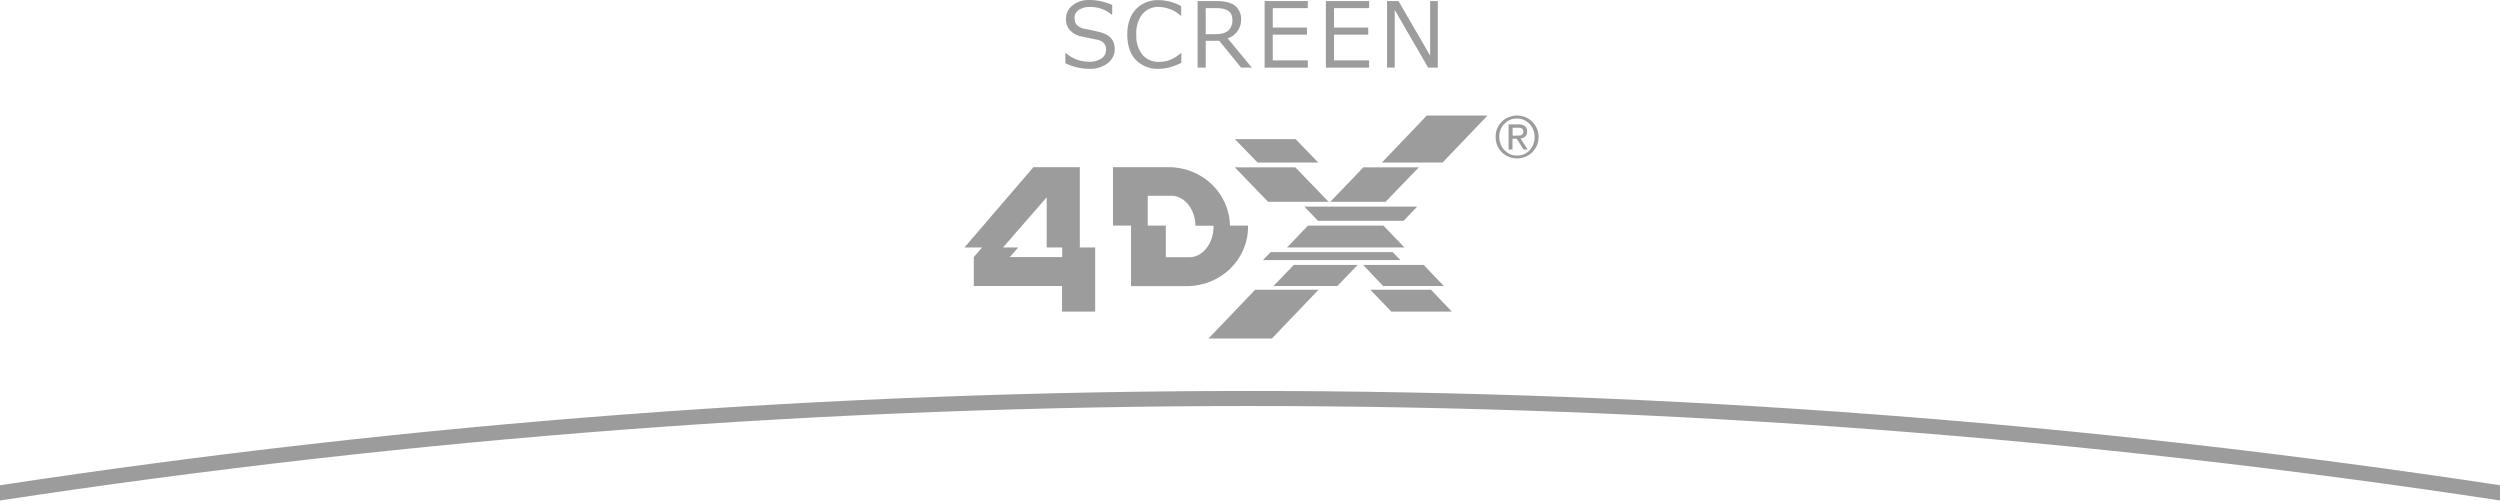
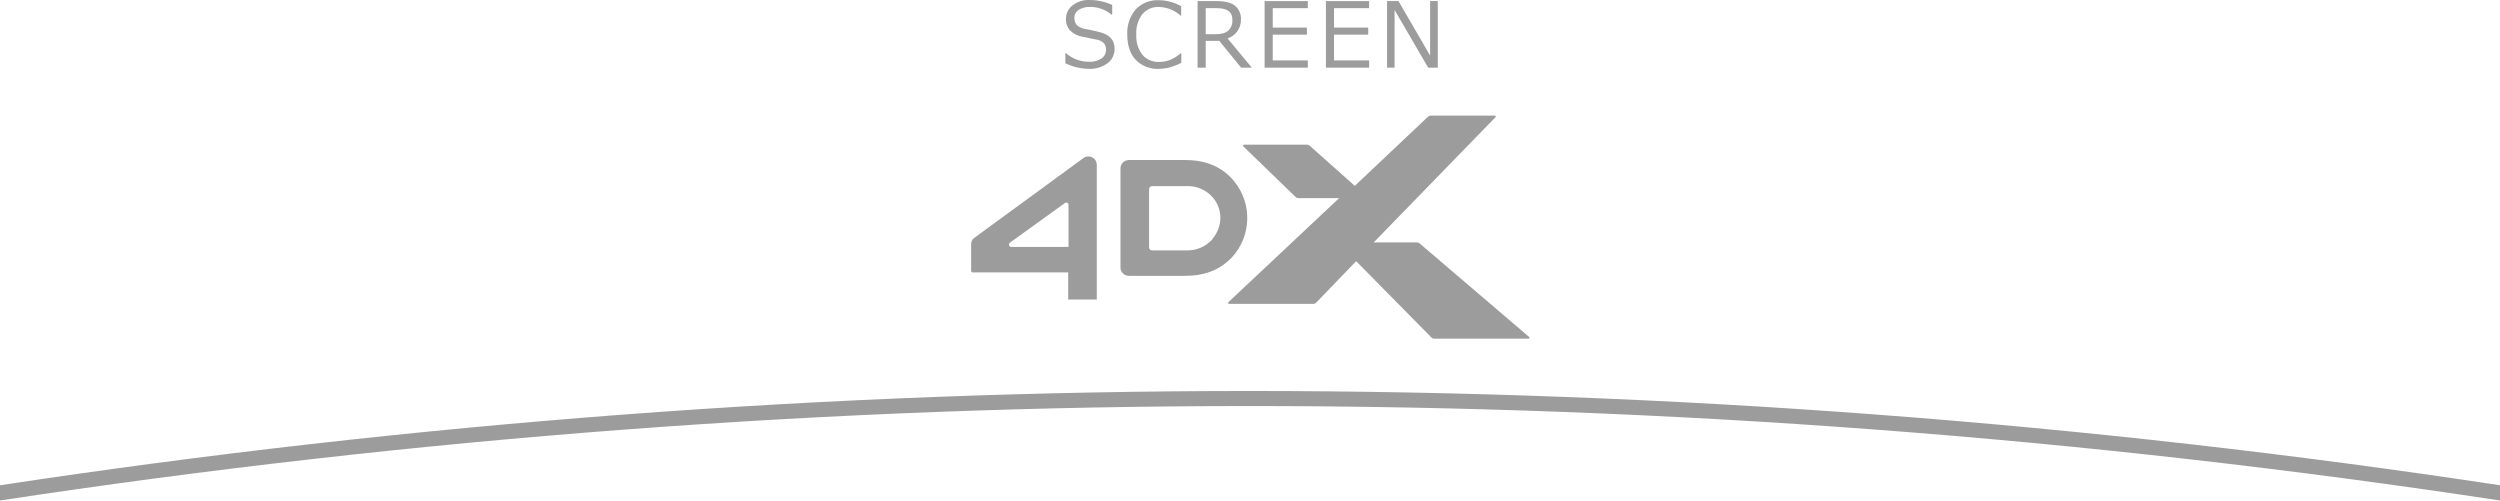
<svg xmlns="http://www.w3.org/2000/svg" viewBox="0 0 830 166.17">
  <defs>
    <style>.cls-1{fill:#9c9c9c;}</style>
  </defs>
  <g id="レイヤー_2" data-name="レイヤー 2">
-     <g id="_4DXのコピー" data-name="4DXのコピー">
-       <path class="cls-1" d="M361.5,22.85A18.49,18.49,0,0,1,353.7,21V17.65h.2a11.54,11.54,0,0,0,7.65,2.85,6.82,6.82,0,0,0,4.15-1.1,3.36,3.36,0,0,0,1.5-2.85,3.16,3.16,0,0,0-.65-2.15,4,4,0,0,0-2.2-1.2l-4.9-1a7.75,7.75,0,0,1-4.15-2.05,5.41,5.41,0,0,1-1.4-3.9,5.63,5.63,0,0,1,2.2-4.5A8.68,8.68,0,0,1,361.85,0a18.21,18.21,0,0,1,7.4,1.65v3.2h-.2a10.84,10.84,0,0,0-7.2-2.55,6.47,6.47,0,0,0-3.7,1A3,3,0,0,0,356.75,6c0,1.85,1,3,3.2,3.55,1.25.2,2.6.5,4.1.85a14.46,14.46,0,0,1,3.25,1.05,5.93,5.93,0,0,1,1.6,1.25,4.58,4.58,0,0,1,.9,1.6,6.22,6.22,0,0,1,.3,2A5.89,5.89,0,0,1,367.75,21,9.79,9.79,0,0,1,361.5,22.85Z" />
-       <path class="cls-1" d="M384.8,22.85a10.06,10.06,0,0,1-7.75-3c-1.85-2-2.8-4.8-2.8-8.4s1-6.35,2.85-8.4a10.06,10.06,0,0,1,7.75-3,15.48,15.48,0,0,1,7.3,2V5.2H392a11.27,11.27,0,0,0-7.25-2.9,6.84,6.84,0,0,0-5.5,2.4,10.17,10.17,0,0,0-2,6.75,10.12,10.12,0,0,0,2,6.7,6.91,6.91,0,0,0,5.5,2.4,10.59,10.59,0,0,0,3.55-.6,11.89,11.89,0,0,0,3.7-2.3h.2v3.2a20.92,20.92,0,0,1-4.35,1.65A16.28,16.28,0,0,1,384.8,22.85Z" />
-       <path class="cls-1" d="M415.6,22.45h-3.55l-7.25-8.9h-4.5v8.9h-2.7V.35h6.25q4.43,0,6.3,1.65a5.53,5.53,0,0,1,1.9,4.35,6.47,6.47,0,0,1-4.45,6.4ZM400.3,2.7v8.65h3.2c2,0,3.45-.4,4.35-1.25a4.62,4.62,0,0,0,1.3-3.6c0-2.55-1.7-3.8-5.15-3.8Z" />
-       <path class="cls-1" d="M434.2,22.45H419.85V.35H434.2V2.7H422.55V9.15H433.9V11.5H422.55v8.55H434.2Z" />
-       <path class="cls-1" d="M454.55,22.45H440.2V.35h14.35V2.7H442.9V9.15h11.35V11.5H442.9v8.55h11.65Z" />
-       <path class="cls-1" d="M477.3,22.45h-3.15L463.05,3.3V22.45H460.5V.35h3.8l10.5,18.1V.35h2.55v22.1Z" />
-       <path class="cls-1" d="M358.5,82.15V55.5H343.1L320.2,82.15h5.85l-2.75,3.2v9.6h29.3v8.5h11V82.15Zm-5.9,3.2H335.25l2.8-3.2H333l14.5-16.65V82.15h5.15v3.2Z" />
-       <path class="cls-1" d="M414.35,74.9h-6c-.2-10.75-9.2-19.4-20.35-19.4H369.5V74.9h6V95H394c11.25,0,20.35-8.8,20.35-19.7A1,1,0,0,0,414.35,74.9ZM394.9,85.4h-7.85V74.9h-6V65h7.85c4.35,0,7.9,4.4,8,9.95h6v.25C402.9,80.8,399.3,85.4,394.9,85.4Z" />
-       <polygon class="cls-1" points="421.85 83.7 419.3 86.35 464.95 86.35 462.35 83.7 421.85 83.7" />
-       <polygon class="cls-1" points="434.25 74.9 427.3 82.15 466.25 82.15 459.3 74.9 434.25 74.9" />
-       <polygon class="cls-1" points="433.05 68.6 437.55 73.3 466 73.3 470.5 68.6 433.05 68.6" />
-       <polygon class="cls-1" points="421 67 441.1 67 430.05 55.55 409.95 55.55 421 67" />
-       <polygon class="cls-1" points="441.65 67 460 67 471.05 55.55 452.65 55.55 441.65 67" />
-       <polygon class="cls-1" points="417.5 53.95 437.65 53.95 430.15 46.2 410 46.2 417.5 53.95" />
-       <polygon class="cls-1" points="473.7 38.35 458.8 53.95 478.95 53.95 493.85 38.35 473.7 38.35" />
-       <polygon class="cls-1" points="472.65 87.95 452.55 87.95 459.2 94.95 479.35 94.95 472.65 87.95" />
-       <polygon class="cls-1" points="401.2 112.4 422.25 112.4 437.75 96.2 416.7 96.2 401.2 112.4" />
-       <polygon class="cls-1" points="450.75 87.95 429.55 87.95 422.8 94.95 444 94.95 450.75 87.95" />
-       <polygon class="cls-1" points="461.9 103.45 482 103.45 475.1 96.2 454.95 96.2 461.9 103.45" />
-       <path class="cls-1" d="M497.05,42.65a7.85,7.85,0,0,1,1.55-2.25,6.55,6.55,0,0,1,2.3-1.5,7.29,7.29,0,0,1,2.75-.55,7.55,7.55,0,0,1,2.8.55,6.83,6.83,0,0,1,2.25,1.5,7.85,7.85,0,0,1,1.55,2.25,6.52,6.52,0,0,1,.55,2.8,7.42,7.42,0,0,1-.55,2.85,7.22,7.22,0,0,1-1.55,2.25,6.83,6.83,0,0,1-2.25,1.5,7.36,7.36,0,0,1-2.8.55,7.34,7.34,0,0,1-5-2,7,7,0,0,1-1.55-2.25,7.61,7.61,0,0,1-.55-2.85A7.36,7.36,0,0,1,497.05,42.65Zm1.2,5.25a5.68,5.68,0,0,0,1.25,2,6.87,6.87,0,0,0,1.85,1.3,5.9,5.9,0,0,0,2.3.45,5.72,5.72,0,0,0,2.3-.45,5.39,5.39,0,0,0,1.85-1.3,5.68,5.68,0,0,0,1.25-2,6.48,6.48,0,0,0,.45-2.45A6.4,6.4,0,0,0,509,43a5,5,0,0,0-1.25-1.9,6.17,6.17,0,0,0-1.85-1.3,5.9,5.9,0,0,0-2.3-.45,5.72,5.72,0,0,0-2.3.45,5.39,5.39,0,0,0-1.85,1.3,6,6,0,0,0-1.25,1.9,6.4,6.4,0,0,0-.45,2.4A6.66,6.66,0,0,0,498.25,47.9Zm5.85-6.6a3.4,3.4,0,0,1,2.2.6,2.14,2.14,0,0,1,.7,1.8,2,2,0,0,1-.65,1.65,2.68,2.68,0,0,1-1.55.6l2.4,3.7h-1.4l-2.25-3.6h-1.4v3.6h-1.3V41.3Zm-.55,3.7a4.85,4.85,0,0,0,.85,0,1.6,1.6,0,0,0,.7-.15,2,2,0,0,0,.5-.4,1.75,1.75,0,0,0,.15-.8,1.13,1.13,0,0,0-.15-.65,1.18,1.18,0,0,0-.45-.4,1.69,1.69,0,0,0-.6-.2,2.85,2.85,0,0,0-.65,0h-1.7v2.65h1.35Z" />
-       <path class="cls-1" d="M415,129.8A2766.36,2766.36,0,0,0,0,161.1v5.06a2761.38,2761.38,0,0,1,830,0v-5.06A2766.34,2766.34,0,0,0,415,129.8Z" />
+     <g id="レイヤー_1-2" data-name="レイヤー 1">
+       <g id="レイヤー_2-2" data-name="レイヤー 2">
+         <g id="_4DXのコピー" data-name=" 4DXのコピー">
+           <path class="cls-1" d="M361.5,22.86A18.49,18.49,0,0,1,353.7,21V17.66h.2a11.54,11.54,0,0,0,7.65,2.85,6.82,6.82,0,0,0,4.15-1.1,3.36,3.36,0,0,0,1.5-2.85,3.16,3.16,0,0,0-.65-2.15,4,4,0,0,0-2.2-1.2l-4.9-1a7.75,7.75,0,0,1-4.15-2.05,5.41,5.41,0,0,1-1.4-3.9,5.63,5.63,0,0,1,2.2-4.5A8.68,8.68,0,0,1,361.85,0a18.21,18.21,0,0,1,7.4,1.65v3.2H369a10.84,10.84,0,0,0-7.2-2.55,6.47,6.47,0,0,0-3.7,1,3,3,0,0,0-1.4,2.7c0,1.85,1,3,3.2,3.55,1.25.2,2.6.5,4.1.85a14.46,14.46,0,0,1,3.25,1.05,5.93,5.93,0,0,1,1.6,1.25,4.58,4.58,0,0,1,.9,1.6,6.22,6.22,0,0,1,.3,2,5.89,5.89,0,0,1-2.35,4.7A9.79,9.79,0,0,1,361.5,22.86Z" />
+           <path class="cls-1" d="M384.8,22.86a10.06,10.06,0,0,1-7.75-3c-1.85-2-2.8-4.8-2.8-8.4a12,12,0,0,1,2.85-8.4,10.06,10.06,0,0,1,7.75-3,15.48,15.48,0,0,1,7.3,2V5.21H392a11.27,11.27,0,0,0-7.25-2.9,6.84,6.84,0,0,0-5.5,2.4,10.17,10.17,0,0,0-2,6.75,10.12,10.12,0,0,0,2,6.7,6.91,6.91,0,0,0,5.5,2.4,10.59,10.59,0,0,0,3.55-.6,11.89,11.89,0,0,0,3.7-2.3h.2v3.2a20.92,20.92,0,0,1-4.35,1.65A16.28,16.28,0,0,1,384.8,22.86Z" />
+           <path class="cls-1" d="M415.6,22.46h-3.55l-7.25-8.9h-4.5v8.9h-2.7V.36h6.25q4.43,0,6.3,1.65A5.53,5.53,0,0,1,412,6.36a6.47,6.47,0,0,1-4.45,6.4ZM400.3,2.71v8.65h3.2c2,0,3.45-.4,4.35-1.25a4.62,4.62,0,0,0,1.3-3.6c0-2.55-1.7-3.8-5.15-3.8Z" />
+           <path class="cls-1" d="M434.2,22.46H419.85V.36H434.2V2.71H422.55V9.16H433.9v2.35H422.55v8.55H434.2Z" />
+           <path class="cls-1" d="M454.55,22.46H440.2V.36h14.35V2.71H442.9V9.16h11.35v2.35H442.9v8.55h11.65Z" />
+           <path class="cls-1" d="M477.3,22.46h-3.15L463,3.31V22.46H460.5V.36h3.8l10.5,18.1V.36h2.55v22.1Z" />
+           <path class="cls-1" d="M415,129.81A2766.35,2766.35,0,0,0,0,161.11v5.06a2761.38,2761.38,0,0,1,830,0v-5.06A2766.34,2766.34,0,0,0,415,129.81Z" />
+         </g>
+       </g>
+       <path class="cls-1" d="M507.67,111.87l-36.4-31.09a1.27,1.27,0,0,0-.82-.3H456.07L496.5,38.91a.32.32,0,0,0-.23-.54H475a1.28,1.28,0,0,0-.87.34l-24.34,23-15-13.36a1.29,1.29,0,0,0-.85-.32H413a.33.33,0,0,0-.23.56l17.39,16.82a1.25,1.25,0,0,0,.89.36H444.6l-36.78,34.56a.32.32,0,0,0,.22.55h28a1.29,1.29,0,0,0,.92-.39l13.28-13.78,25,25.34a1.28,1.28,0,0,0,.91.38h31.31a.32.32,0,0,0,.21-.56" />
+       <path class="cls-1" d="M354.64,99.44v-9h-31.7a.52.52,0,0,1-.52-.52h0V81a2.48,2.48,0,0,1,1-2l36.29-26.53a2.78,2.78,0,0,1,4.42,2.24V99.44ZM354,67.25a.76.76,0,0,0-.44.14L335.31,80.56a.78.78,0,0,0,.44,1.42h19V68a.78.78,0,0,0-.78-.78" />
+       <path class="cls-1" d="M409.72,60.13c-3.63-4.29-8.66-7-16.22-7H374.79A2.78,2.78,0,0,0,372,55.9h0V88.8a2.78,2.78,0,0,0,2.78,2.78H393.5c5.79,0,11-1.54,15.36-6a19.26,19.26,0,0,0,.86-25.42m-7.11,19.17a11,11,0,0,1-8.58,3.8H382.49a1,1,0,0,1-1-.95V62.79a1,1,0,0,1,1-1H394a11,11,0,0,1,8.69,3.8,10.55,10.55,0,0,1,2.48,6.77,10.88,10.88,0,0,1-2.59,6.88" />
    </g>
  </g>
</svg>
